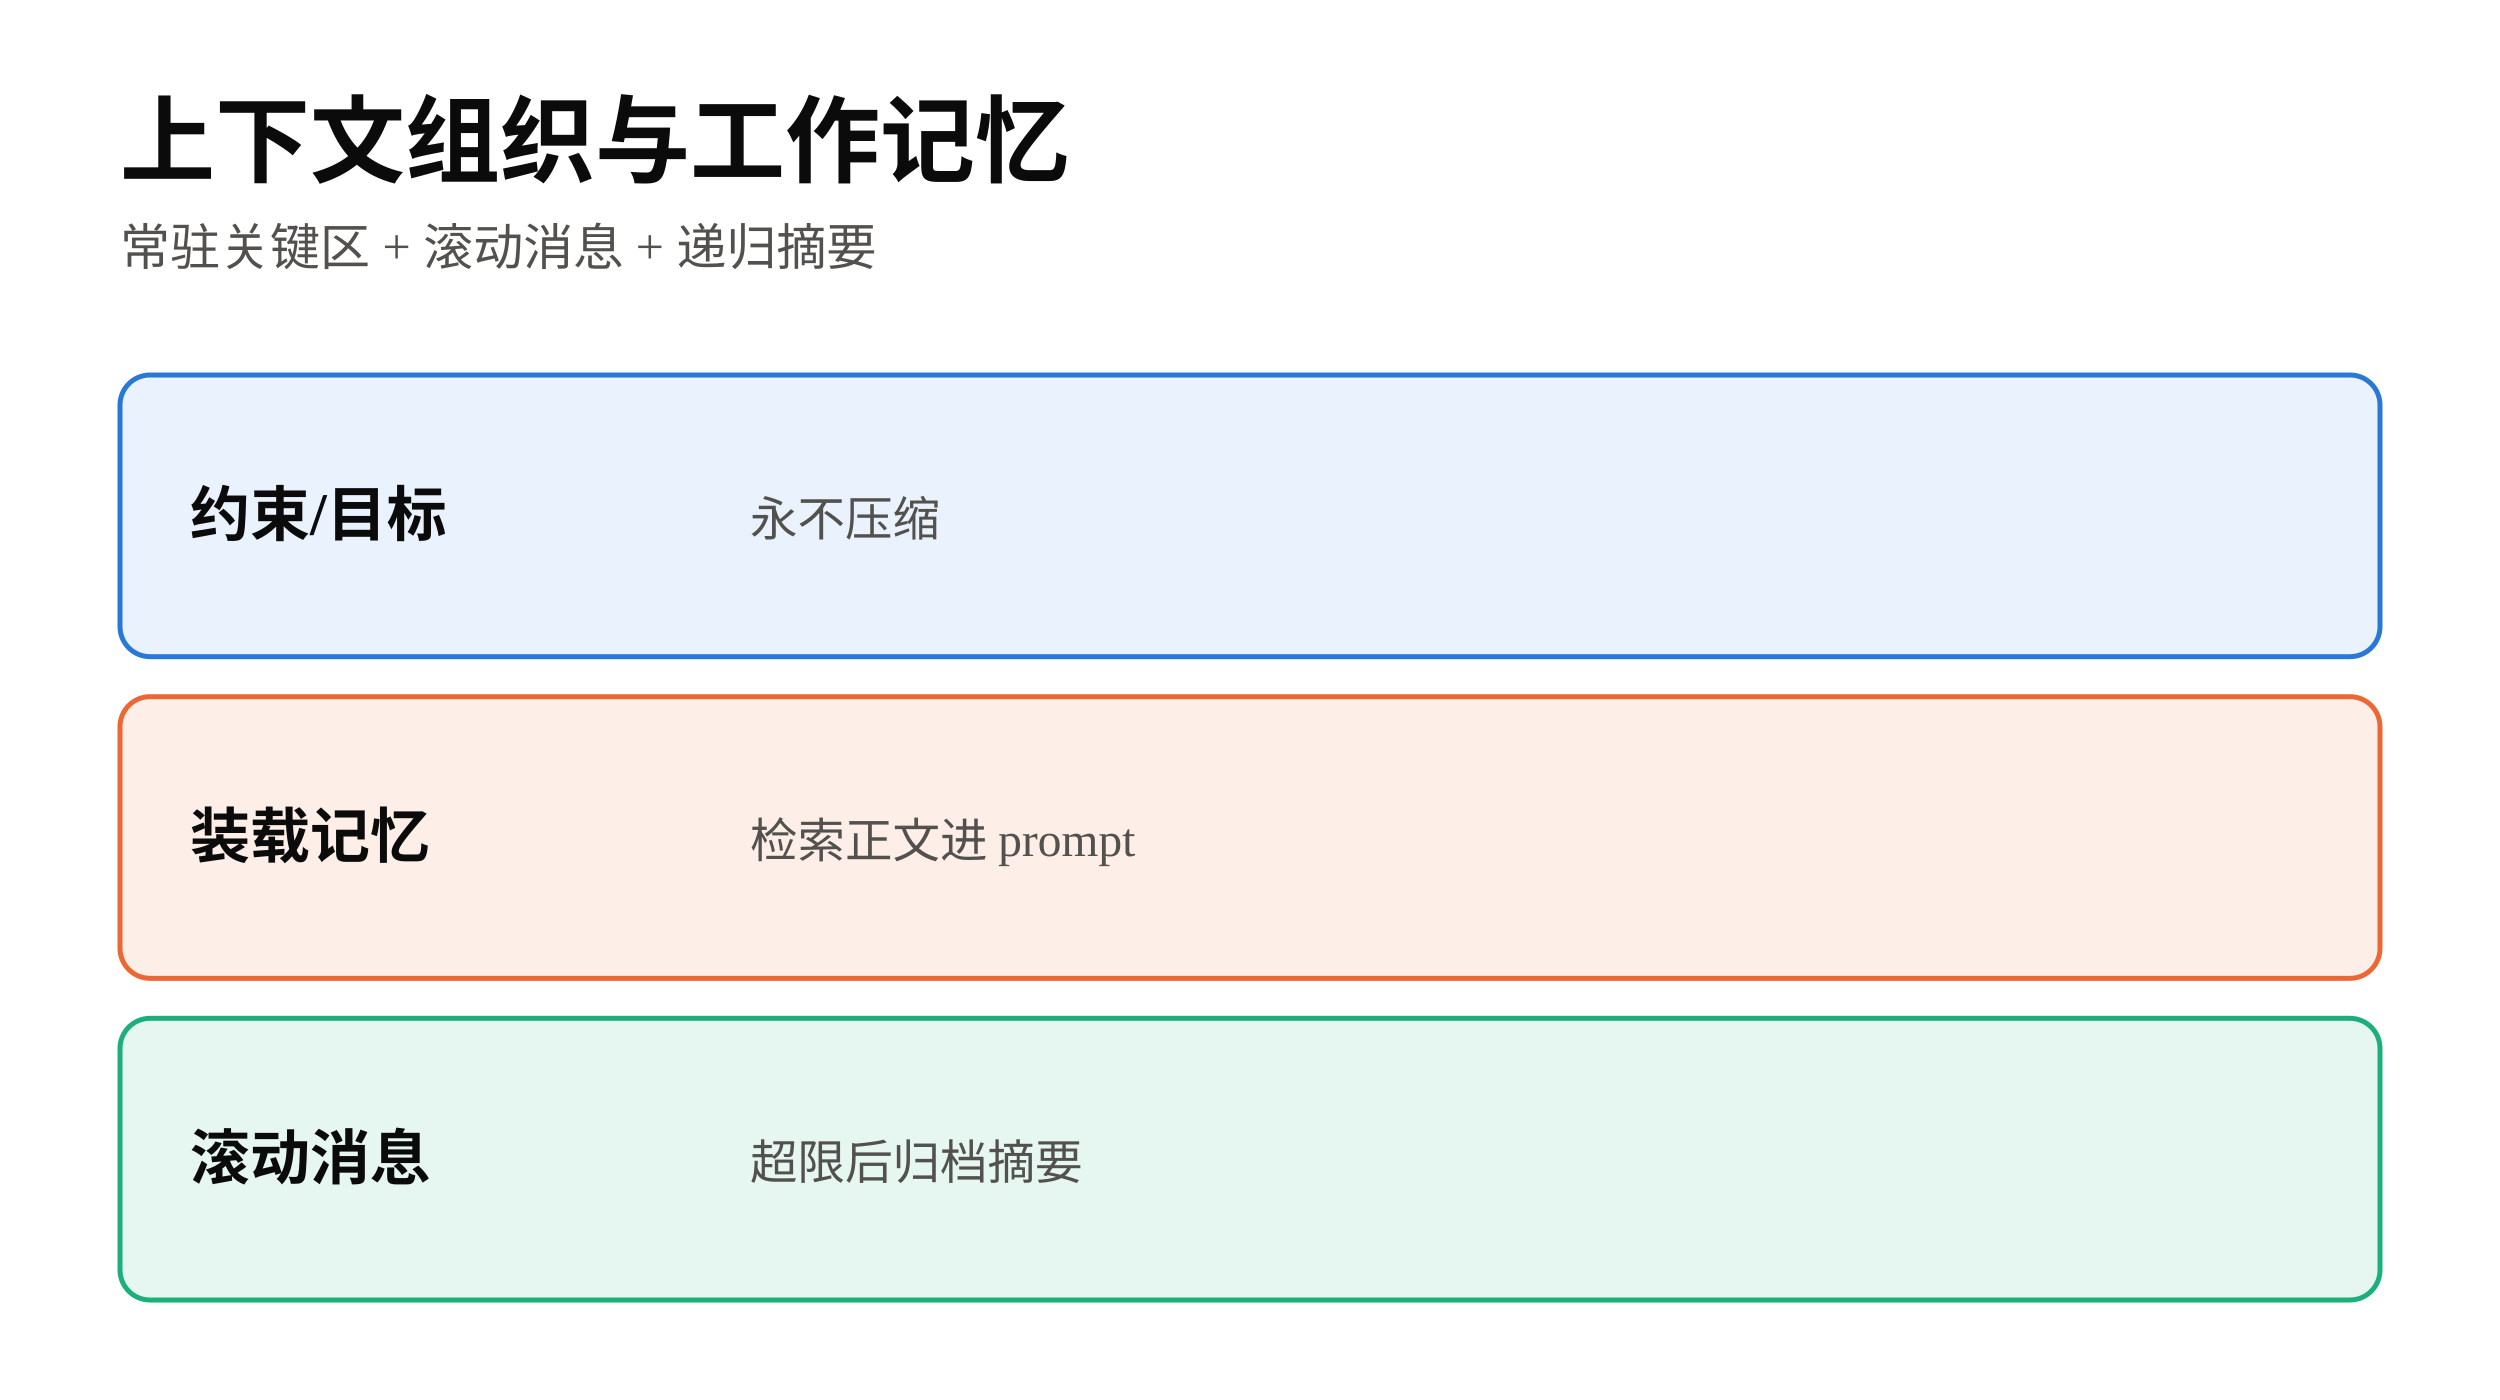
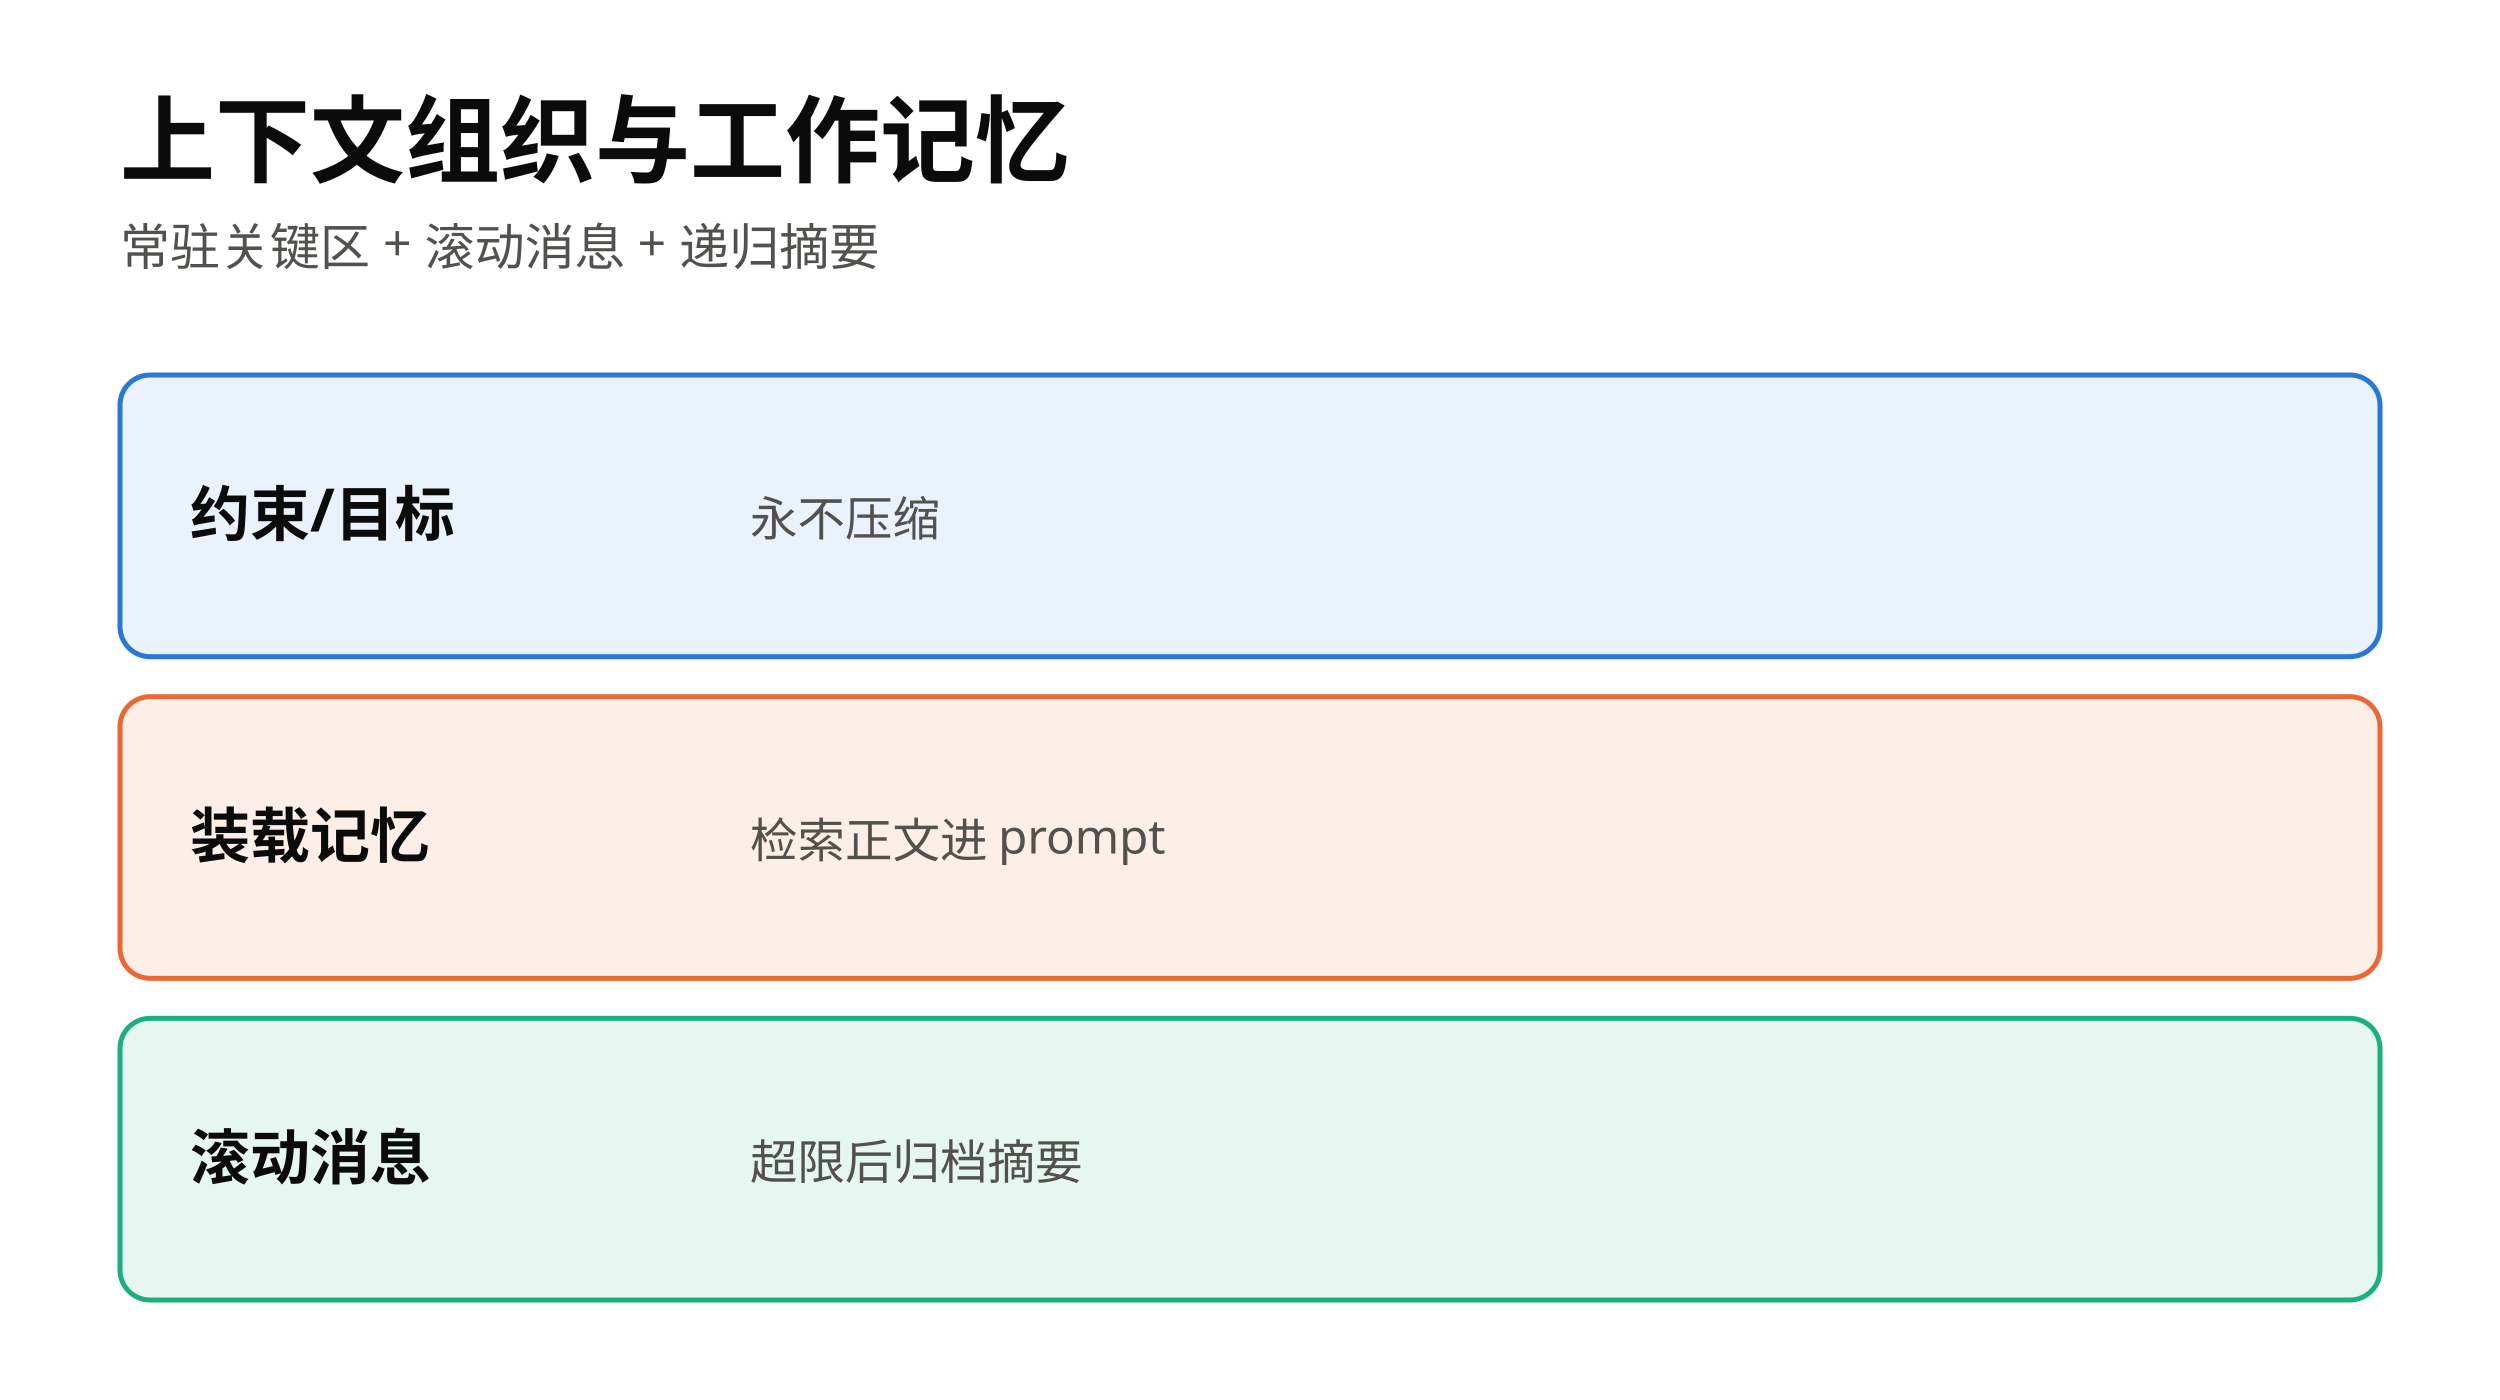
<svg xmlns="http://www.w3.org/2000/svg" width="1000" height="560" viewBox="0 0 1000 560">
  <defs>
    <marker id="arw" viewBox="0 0 10 10" refX="9" refY="5" markerWidth="5" markerHeight="5" orient="auto-start-reverse">
      <path d="M0,0 L10,5 L0,10 z" fill="#52514E" />
    </marker>
    <marker id="arwb" viewBox="0 0 10 10" refX="9" refY="5" markerWidth="5" markerHeight="5" orient="auto-start-reverse">
      <path d="M0,0 L10,5 L0,10 z" fill="#2A78D6" />
    </marker>
  </defs>
  <rect x="0" y="0" width="1000" height="560" fill="#FFFFFF" />
-   <text x="48" y="70" font-size="38px" font-weight="700" fill="#0B0B0B" text-anchor="start">上下文组织与工作记忆</text>
-   <text x="48" y="106" font-size="20px" font-weight="400" fill="#52514E" text-anchor="start">常驻关键区 + 滚动消息 + 递归摘要</text>
+   <text x="48" y="70" font-size="38px" font-weight="700" fill="#0B0B0B" text-anchor="start" font-family="Microsoft YaHei, SimHei, sans-serif">上下文组织与工作记忆</text>
+   <text x="48" y="106" font-size="20px" font-weight="400" fill="#52514E" text-anchor="start" font-family="Microsoft YaHei, SimHei, sans-serif">常驻关键区 + 滚动消息 + 递归摘要</text>
  <rect x="48" y="150" width="904" height="112.667" rx="12" fill="#EAF2FD" stroke="#2A78D6" stroke-width="2.0" />
-   <text x="76" y="214.333" font-size="24px" font-weight="700" fill="#0B0B0B" text-anchor="start">约束/目标</text>
-   <text x="300" y="214.333" font-size="19px" font-weight="400" fill="#52514E" text-anchor="start">永不压缩</text>
+   <text x="76" y="214.333" font-size="24px" font-weight="700" fill="#0B0B0B" text-anchor="start" font-family="Microsoft YaHei, SimHei, sans-serif">约束/目标</text>
+   <text x="300" y="214.333" font-size="19px" font-weight="400" fill="#52514E" text-anchor="start" font-family="Microsoft YaHei, SimHei, sans-serif">永不压缩</text>
  <rect x="48" y="278.667" width="904" height="112.667" rx="12" fill="#FDEEE7" stroke="#EB6834" stroke-width="2.0" />
-   <text x="76" y="343.0" font-size="24px" font-weight="700" fill="#0B0B0B" text-anchor="start">装载记忆</text>
-   <text x="300" y="343.0" font-size="19px" font-weight="400" fill="#52514E" text-anchor="start">检索正文进 prompt</text>
+   <text x="76" y="343.0" font-size="24px" font-weight="700" fill="#0B0B0B" text-anchor="start" font-family="Microsoft YaHei, SimHei, sans-serif">装载记忆</text>
+   <text x="300" y="343.0" font-size="19px" font-weight="400" fill="#52514E" text-anchor="start" font-family="Microsoft YaHei, SimHei, sans-serif">检索正文进 prompt</text>
  <rect x="48" y="407.333" width="904" height="112.667" rx="12" fill="#E6F7F1" stroke="#1BAF7A" stroke-width="2.0" />
-   <text x="76" y="471.667" font-size="24px" font-weight="700" fill="#0B0B0B" text-anchor="start">滚动消息</text>
-   <text x="300" y="471.667" font-size="19px" font-weight="400" fill="#52514E" text-anchor="start">超限后归档摘要</text>
+   <text x="76" y="471.667" font-size="24px" font-weight="700" fill="#0B0B0B" text-anchor="start" font-family="Microsoft YaHei, SimHei, sans-serif">滚动消息</text>
+   <text x="300" y="471.667" font-size="19px" font-weight="400" fill="#52514E" text-anchor="start" font-family="Microsoft YaHei, SimHei, sans-serif">超限后归档摘要</text>
</svg>
